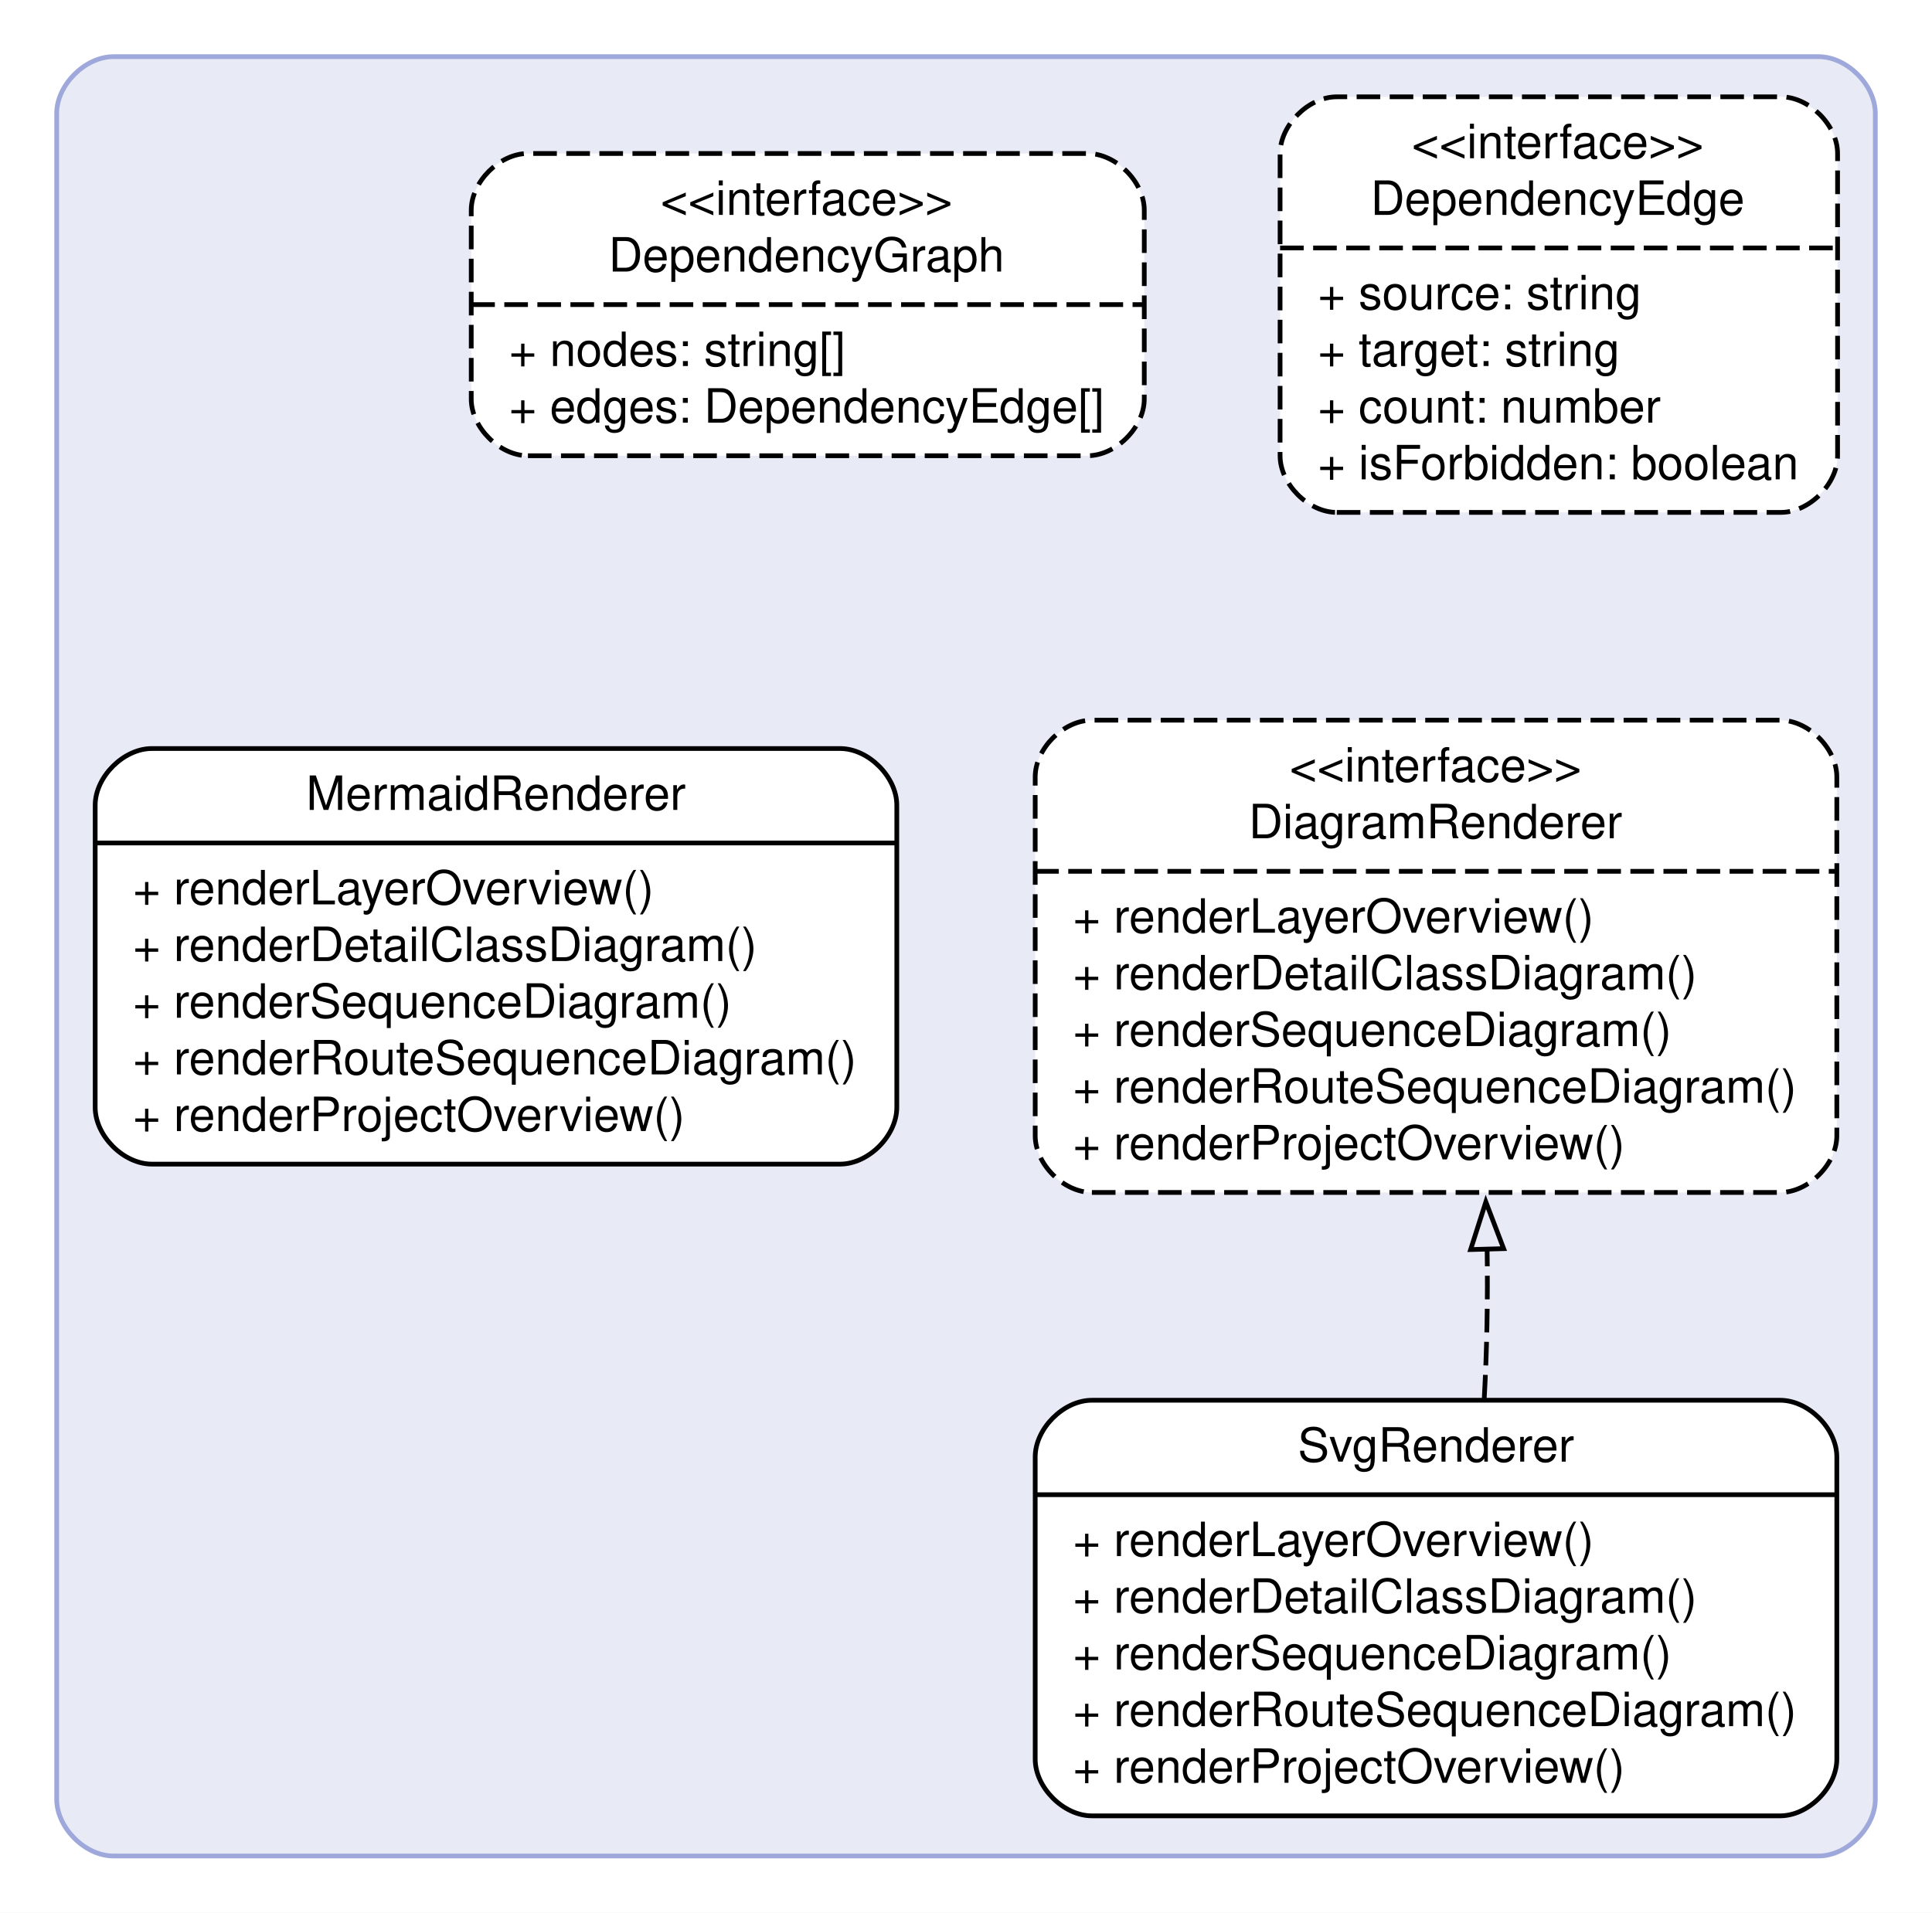
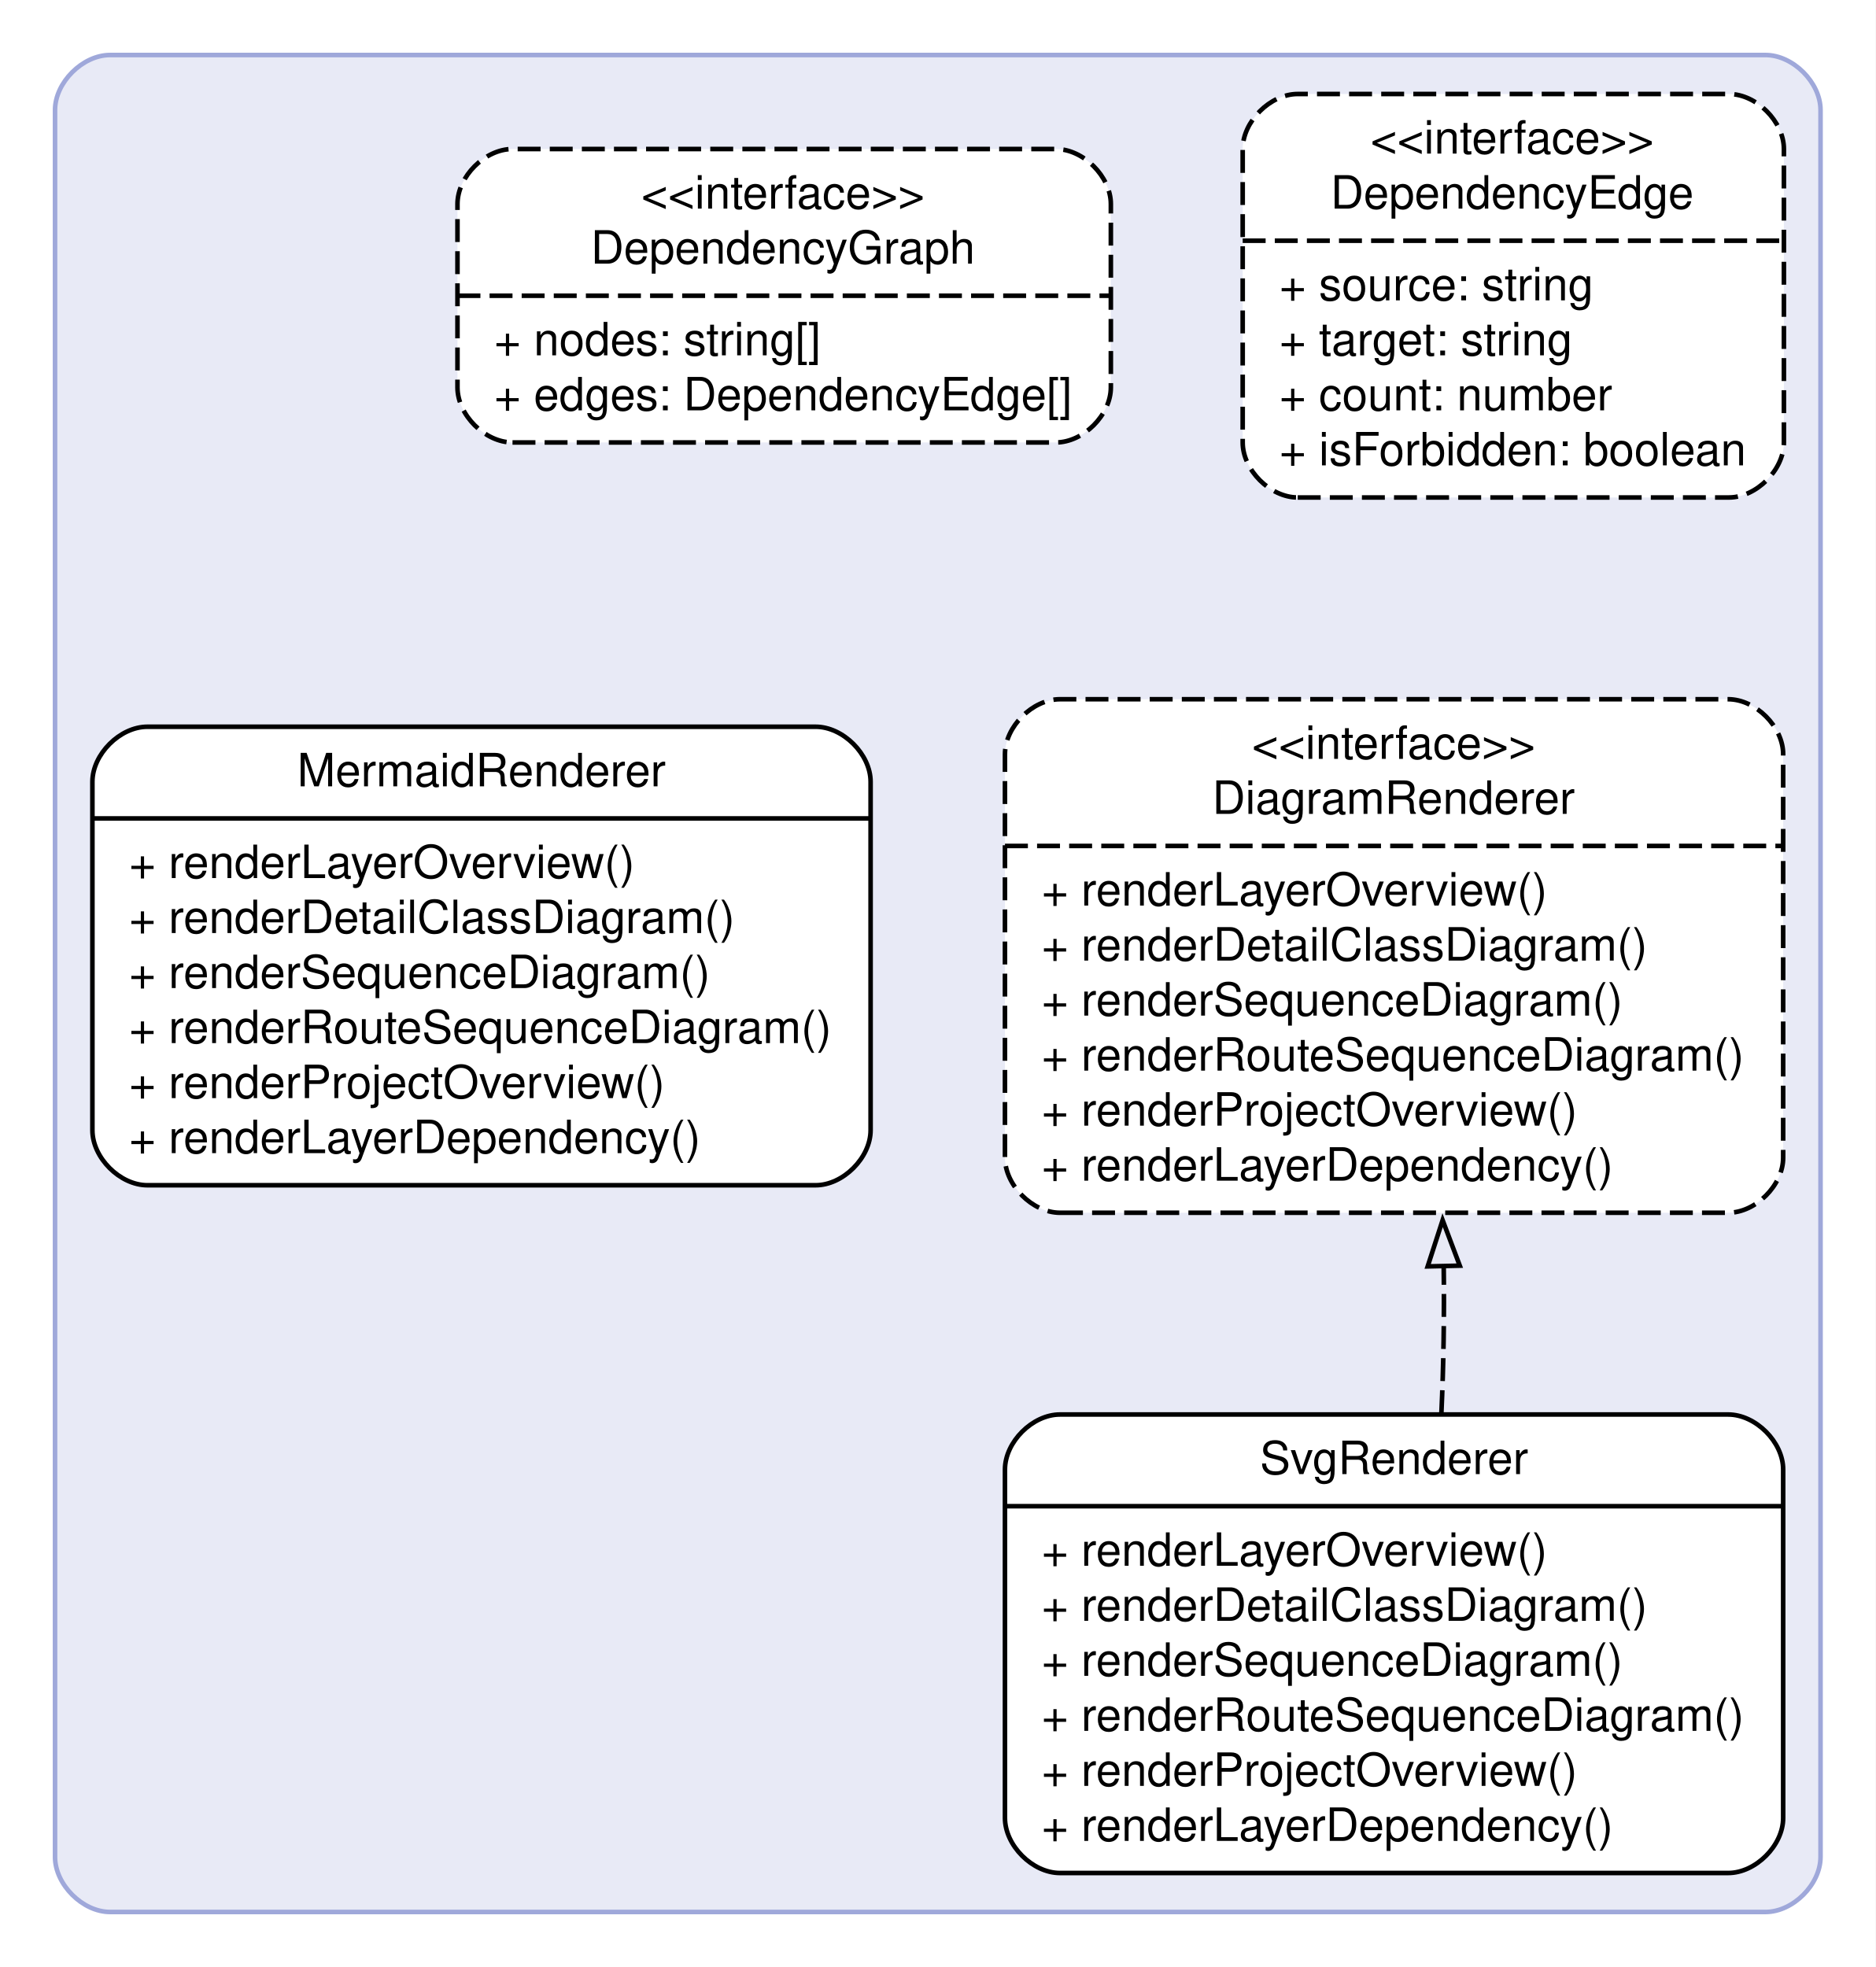
- <svg xmlns="http://www.w3.org/2000/svg" width="409pt" height="405pt" viewBox="0.00 0.00 409.00 405.00">
-   <g id="graph0" class="graph" transform="scale(1 1) rotate(0) translate(4 401)">
-     <polygon fill="white" stroke="none" points="-4,4 -4,-401 405,-401 405,4 -4,4" />
+ <svg xmlns="http://www.w3.org/2000/svg" width="409pt" height="429pt" viewBox="0.00 0.00 409.00 429.00">
+   <g id="graph0" class="graph" transform="scale(1 1) rotate(0) translate(4 425)">
+     <polygon fill="white" stroke="none" points="-4,4 -4,-425 405,-425 405,4 -4,4" />
    <g id="clust1" class="cluster">
-       <path fill="#e8eaf6" stroke="#9fa8da" d="M20,-8C20,-8 381,-8 381,-8 387,-8 393,-14 393,-20 393,-20 393,-377 393,-377 393,-383 387,-389 381,-389 381,-389 20,-389 20,-389 14,-389 8,-383 8,-377 8,-377 8,-20 8,-20 8,-14 14,-8 20,-8" />
+       <path fill="#e8eaf6" stroke="#9fa8da" d="M20,-8C20,-8 381,-8 381,-8 387,-8 393,-14 393,-20 393,-20 393,-401 393,-401 393,-407 387,-413 381,-413 381,-413 20,-413 20,-413 14,-413 8,-407 8,-401 8,-401 8,-20 8,-20 8,-14 14,-8 20,-8" />
    </g>
    <g id="node1" class="node">
-       <path fill="white" stroke="black" stroke-dasharray="5,2" d="M107.76,-304.5C107.76,-304.5 226.24,-304.5 226.24,-304.5 232.24,-304.5 238.24,-310.5 238.24,-316.5 238.24,-316.5 238.24,-356.5 238.24,-356.5 238.24,-362.5 232.24,-368.5 226.24,-368.5 226.24,-368.5 107.76,-368.5 107.76,-368.5 101.76,-368.5 95.76,-362.5 95.76,-356.5 95.76,-356.5 95.76,-316.5 95.76,-316.5 95.76,-310.5 101.76,-304.5 107.76,-304.5" />
-       <text xml:space="preserve" text-anchor="middle" x="166.73" y="-355.5" font-family="Helvetica,sans-Serif" font-size="10.00">&lt;&lt;interface&gt;&gt;</text>
-       <text xml:space="preserve" text-anchor="middle" x="166.73" y="-343.5" font-family="Helvetica,sans-Serif" font-size="10.00">DependencyGraph</text>
-       <polyline fill="none" stroke="black" stroke-dasharray="5,2" points="95.76,-336.5 238.24,-336.5" />
-       <text xml:space="preserve" text-anchor="start" x="103.76" y="-323.5" font-family="Helvetica,sans-Serif" font-size="10.00">+ nodes: string[]</text>
-       <text xml:space="preserve" text-anchor="start" x="103.76" y="-311.5" font-family="Helvetica,sans-Serif" font-size="10.00">+ edges: DependencyEdge[]</text>
+       <path fill="white" stroke="black" stroke-dasharray="5,2" d="M107.76,-328.5C107.76,-328.5 226.24,-328.5 226.24,-328.5 232.24,-328.5 238.24,-334.5 238.24,-340.5 238.24,-340.5 238.24,-380.5 238.24,-380.5 238.24,-386.5 232.24,-392.5 226.24,-392.5 226.24,-392.5 107.76,-392.5 107.76,-392.5 101.76,-392.5 95.76,-386.5 95.76,-380.5 95.76,-380.5 95.76,-340.5 95.76,-340.5 95.76,-334.5 101.76,-328.5 107.76,-328.5" />
+       <text xml:space="preserve" text-anchor="middle" x="166.73" y="-379.5" font-family="Helvetica,sans-Serif" font-size="10.00">&lt;&lt;interface&gt;&gt;</text>
+       <text xml:space="preserve" text-anchor="middle" x="166.73" y="-367.5" font-family="Helvetica,sans-Serif" font-size="10.00">DependencyGraph</text>
+       <polyline fill="none" stroke="black" stroke-dasharray="5,2" points="95.76,-360.5 238.24,-360.5" />
+       <text xml:space="preserve" text-anchor="start" x="103.76" y="-347.5" font-family="Helvetica,sans-Serif" font-size="10.00">+ nodes: string[]</text>
+       <text xml:space="preserve" text-anchor="start" x="103.76" y="-335.5" font-family="Helvetica,sans-Serif" font-size="10.00">+ edges: DependencyEdge[]</text>
    </g>
    <g id="node3" class="node">
-       <path fill="white" stroke="black" stroke-dasharray="5,2" d="M227.15,-148.5C227.15,-148.5 372.85,-148.5 372.85,-148.5 378.85,-148.5 384.85,-154.5 384.85,-160.5 384.85,-160.5 384.85,-236.5 384.85,-236.5 384.85,-242.5 378.85,-248.5 372.85,-248.5 372.85,-248.5 227.15,-248.5 227.15,-248.5 221.15,-248.5 215.15,-242.5 215.15,-236.5 215.15,-236.5 215.15,-160.5 215.15,-160.5 215.15,-154.5 221.15,-148.5 227.15,-148.5" />
-       <text xml:space="preserve" text-anchor="middle" x="299.89" y="-235.5" font-family="Helvetica,sans-Serif" font-size="10.00">&lt;&lt;interface&gt;&gt;</text>
-       <text xml:space="preserve" text-anchor="middle" x="299.89" y="-223.5" font-family="Helvetica,sans-Serif" font-size="10.00">DiagramRenderer</text>
-       <polyline fill="none" stroke="black" stroke-dasharray="5,2" points="215.15,-216.5 384.85,-216.5" />
-       <text xml:space="preserve" text-anchor="start" x="223.15" y="-203.5" font-family="Helvetica,sans-Serif" font-size="10.00">+ renderLayerOverview()</text>
-       <text xml:space="preserve" text-anchor="start" x="223.15" y="-191.5" font-family="Helvetica,sans-Serif" font-size="10.00">+ renderDetailClassDiagram()</text>
-       <text xml:space="preserve" text-anchor="start" x="223.15" y="-179.5" font-family="Helvetica,sans-Serif" font-size="10.00">+ renderSequenceDiagram()</text>
-       <text xml:space="preserve" text-anchor="start" x="223.15" y="-167.5" font-family="Helvetica,sans-Serif" font-size="10.00">+ renderRouteSequenceDiagram()</text>
-       <text xml:space="preserve" text-anchor="start" x="223.15" y="-155.5" font-family="Helvetica,sans-Serif" font-size="10.00">+ renderProjectOverview()</text>
+       <path fill="white" stroke="black" stroke-dasharray="5,2" d="M227.15,-160.5C227.15,-160.5 372.85,-160.5 372.85,-160.5 378.85,-160.5 384.85,-166.5 384.85,-172.5 384.85,-172.5 384.85,-260.5 384.85,-260.5 384.85,-266.5 378.85,-272.5 372.85,-272.5 372.85,-272.5 227.15,-272.5 227.15,-272.5 221.15,-272.5 215.15,-266.5 215.15,-260.5 215.15,-260.5 215.15,-172.5 215.15,-172.5 215.15,-166.5 221.15,-160.5 227.15,-160.5" />
+       <text xml:space="preserve" text-anchor="middle" x="299.89" y="-259.5" font-family="Helvetica,sans-Serif" font-size="10.00">&lt;&lt;interface&gt;&gt;</text>
+       <text xml:space="preserve" text-anchor="middle" x="299.89" y="-247.5" font-family="Helvetica,sans-Serif" font-size="10.00">DiagramRenderer</text>
+       <polyline fill="none" stroke="black" stroke-dasharray="5,2" points="215.15,-240.5 384.85,-240.5" />
+       <text xml:space="preserve" text-anchor="start" x="223.15" y="-227.5" font-family="Helvetica,sans-Serif" font-size="10.00">+ renderLayerOverview()</text>
+       <text xml:space="preserve" text-anchor="start" x="223.15" y="-215.5" font-family="Helvetica,sans-Serif" font-size="10.00">+ renderDetailClassDiagram()</text>
+       <text xml:space="preserve" text-anchor="start" x="223.15" y="-203.5" font-family="Helvetica,sans-Serif" font-size="10.00">+ renderSequenceDiagram()</text>
+       <text xml:space="preserve" text-anchor="start" x="223.15" y="-191.5" font-family="Helvetica,sans-Serif" font-size="10.00">+ renderRouteSequenceDiagram()</text>
+       <text xml:space="preserve" text-anchor="start" x="223.15" y="-179.5" font-family="Helvetica,sans-Serif" font-size="10.00">+ renderProjectOverview()</text>
+       <text xml:space="preserve" text-anchor="start" x="223.15" y="-167.5" font-family="Helvetica,sans-Serif" font-size="10.00">+ renderLayerDependency()</text>
    </g>
    <g id="node2" class="node">
-       <path fill="white" stroke="black" stroke-dasharray="5,2" d="M278.99,-292.5C278.99,-292.5 373.01,-292.5 373.01,-292.5 379.01,-292.5 385.01,-298.5 385.01,-304.5 385.01,-304.5 385.01,-368.5 385.01,-368.5 385.01,-374.5 379.01,-380.5 373.01,-380.5 373.01,-380.5 278.99,-380.5 278.99,-380.5 272.99,-380.5 266.99,-374.5 266.99,-368.5 266.99,-368.5 266.99,-304.5 266.99,-304.5 266.99,-298.5 272.99,-292.5 278.99,-292.5" />
-       <text xml:space="preserve" text-anchor="middle" x="325.75" y="-367.5" font-family="Helvetica,sans-Serif" font-size="10.00">&lt;&lt;interface&gt;&gt;</text>
-       <text xml:space="preserve" text-anchor="middle" x="325.75" y="-355.5" font-family="Helvetica,sans-Serif" font-size="10.00">DependencyEdge</text>
-       <polyline fill="none" stroke="black" stroke-dasharray="5,2" points="266.99,-348.5 385.01,-348.5" />
-       <text xml:space="preserve" text-anchor="start" x="274.99" y="-335.5" font-family="Helvetica,sans-Serif" font-size="10.00">+ source: string</text>
-       <text xml:space="preserve" text-anchor="start" x="274.99" y="-323.5" font-family="Helvetica,sans-Serif" font-size="10.00">+ target: string</text>
-       <text xml:space="preserve" text-anchor="start" x="274.99" y="-311.5" font-family="Helvetica,sans-Serif" font-size="10.00">+ count: number</text>
-       <text xml:space="preserve" text-anchor="start" x="274.99" y="-299.5" font-family="Helvetica,sans-Serif" font-size="10.00">+ isForbidden: boolean</text>
+       <path fill="white" stroke="black" stroke-dasharray="5,2" d="M278.99,-316.5C278.99,-316.5 373.01,-316.5 373.01,-316.5 379.01,-316.5 385.01,-322.5 385.01,-328.5 385.01,-328.5 385.01,-392.5 385.01,-392.5 385.01,-398.5 379.01,-404.5 373.01,-404.5 373.01,-404.5 278.99,-404.5 278.99,-404.5 272.99,-404.5 266.99,-398.5 266.99,-392.5 266.99,-392.5 266.99,-328.5 266.99,-328.5 266.99,-322.5 272.99,-316.5 278.99,-316.5" />
+       <text xml:space="preserve" text-anchor="middle" x="325.75" y="-391.5" font-family="Helvetica,sans-Serif" font-size="10.00">&lt;&lt;interface&gt;&gt;</text>
+       <text xml:space="preserve" text-anchor="middle" x="325.75" y="-379.5" font-family="Helvetica,sans-Serif" font-size="10.00">DependencyEdge</text>
+       <polyline fill="none" stroke="black" stroke-dasharray="5,2" points="266.99,-372.5 385.01,-372.5" />
+       <text xml:space="preserve" text-anchor="start" x="274.99" y="-359.5" font-family="Helvetica,sans-Serif" font-size="10.00">+ source: string</text>
+       <text xml:space="preserve" text-anchor="start" x="274.99" y="-347.5" font-family="Helvetica,sans-Serif" font-size="10.00">+ target: string</text>
+       <text xml:space="preserve" text-anchor="start" x="274.99" y="-335.5" font-family="Helvetica,sans-Serif" font-size="10.00">+ count: number</text>
+       <text xml:space="preserve" text-anchor="start" x="274.99" y="-323.5" font-family="Helvetica,sans-Serif" font-size="10.00">+ isForbidden: boolean</text>
    </g>
    <g id="node5" class="node">
-       <path fill="white" stroke="black" d="M227.15,-16.5C227.15,-16.5 372.85,-16.5 372.85,-16.5 378.85,-16.5 384.85,-22.5 384.85,-28.5 384.85,-28.5 384.85,-92.5 384.85,-92.5 384.85,-98.5 378.85,-104.5 372.85,-104.5 372.85,-104.5 227.15,-104.5 227.15,-104.5 221.15,-104.5 215.15,-98.5 215.15,-92.5 215.15,-92.5 215.15,-28.5 215.15,-28.5 215.15,-22.5 221.15,-16.5 227.15,-16.5" />
-       <text xml:space="preserve" text-anchor="middle" x="300" y="-91.5" font-family="Helvetica,sans-Serif" font-size="10.00">SvgRenderer</text>
-       <polyline fill="none" stroke="black" points="215.15,-84.5 384.85,-84.5" />
-       <text xml:space="preserve" text-anchor="start" x="223.15" y="-71.5" font-family="Helvetica,sans-Serif" font-size="10.00">+ renderLayerOverview()</text>
-       <text xml:space="preserve" text-anchor="start" x="223.15" y="-59.5" font-family="Helvetica,sans-Serif" font-size="10.00">+ renderDetailClassDiagram()</text>
-       <text xml:space="preserve" text-anchor="start" x="223.15" y="-47.5" font-family="Helvetica,sans-Serif" font-size="10.00">+ renderSequenceDiagram()</text>
-       <text xml:space="preserve" text-anchor="start" x="223.15" y="-35.5" font-family="Helvetica,sans-Serif" font-size="10.00">+ renderRouteSequenceDiagram()</text>
-       <text xml:space="preserve" text-anchor="start" x="223.15" y="-23.5" font-family="Helvetica,sans-Serif" font-size="10.00">+ renderProjectOverview()</text>
+       <path fill="white" stroke="black" d="M227.15,-16.5C227.15,-16.5 372.85,-16.5 372.85,-16.5 378.85,-16.5 384.85,-22.5 384.85,-28.5 384.85,-28.5 384.85,-104.5 384.85,-104.5 384.85,-110.5 378.85,-116.5 372.85,-116.5 372.85,-116.5 227.15,-116.5 227.15,-116.5 221.15,-116.5 215.15,-110.5 215.15,-104.5 215.15,-104.5 215.15,-28.5 215.15,-28.5 215.15,-22.5 221.15,-16.5 227.15,-16.5" />
+       <text xml:space="preserve" text-anchor="middle" x="300" y="-103.5" font-family="Helvetica,sans-Serif" font-size="10.00">SvgRenderer</text>
+       <polyline fill="none" stroke="black" points="215.15,-96.5 384.85,-96.5" />
+       <text xml:space="preserve" text-anchor="start" x="223.15" y="-83.5" font-family="Helvetica,sans-Serif" font-size="10.00">+ renderLayerOverview()</text>
+       <text xml:space="preserve" text-anchor="start" x="223.15" y="-71.5" font-family="Helvetica,sans-Serif" font-size="10.00">+ renderDetailClassDiagram()</text>
+       <text xml:space="preserve" text-anchor="start" x="223.15" y="-59.5" font-family="Helvetica,sans-Serif" font-size="10.00">+ renderSequenceDiagram()</text>
+       <text xml:space="preserve" text-anchor="start" x="223.15" y="-47.5" font-family="Helvetica,sans-Serif" font-size="10.00">+ renderRouteSequenceDiagram()</text>
+       <text xml:space="preserve" text-anchor="start" x="223.15" y="-35.5" font-family="Helvetica,sans-Serif" font-size="10.00">+ renderProjectOverview()</text>
+       <text xml:space="preserve" text-anchor="start" x="223.15" y="-23.5" font-family="Helvetica,sans-Serif" font-size="10.00">+ renderLayerDependency()</text>
    </g>
    <g id="node4" class="node">
-       <path fill="white" stroke="black" d="M28.15,-154.5C28.15,-154.5 173.85,-154.5 173.85,-154.5 179.85,-154.5 185.85,-160.5 185.85,-166.5 185.85,-166.5 185.85,-230.5 185.85,-230.5 185.85,-236.5 179.85,-242.5 173.85,-242.5 173.85,-242.5 28.15,-242.5 28.15,-242.5 22.15,-242.5 16.15,-236.5 16.15,-230.5 16.15,-230.5 16.15,-166.5 16.15,-166.5 16.15,-160.5 22.15,-154.5 28.15,-154.5" />
-       <text xml:space="preserve" text-anchor="middle" x="101" y="-229.5" font-family="Helvetica,sans-Serif" font-size="10.00">MermaidRenderer</text>
-       <polyline fill="none" stroke="black" points="16.15,-222.5 185.85,-222.5" />
-       <text xml:space="preserve" text-anchor="start" x="24.15" y="-209.5" font-family="Helvetica,sans-Serif" font-size="10.00">+ renderLayerOverview()</text>
-       <text xml:space="preserve" text-anchor="start" x="24.15" y="-197.5" font-family="Helvetica,sans-Serif" font-size="10.00">+ renderDetailClassDiagram()</text>
-       <text xml:space="preserve" text-anchor="start" x="24.15" y="-185.5" font-family="Helvetica,sans-Serif" font-size="10.00">+ renderSequenceDiagram()</text>
-       <text xml:space="preserve" text-anchor="start" x="24.15" y="-173.5" font-family="Helvetica,sans-Serif" font-size="10.00">+ renderRouteSequenceDiagram()</text>
-       <text xml:space="preserve" text-anchor="start" x="24.15" y="-161.5" font-family="Helvetica,sans-Serif" font-size="10.00">+ renderProjectOverview()</text>
+       <path fill="white" stroke="black" d="M28.15,-166.5C28.15,-166.5 173.85,-166.5 173.85,-166.5 179.85,-166.5 185.85,-172.5 185.85,-178.5 185.85,-178.5 185.85,-254.5 185.85,-254.5 185.85,-260.5 179.85,-266.5 173.85,-266.5 173.85,-266.5 28.15,-266.5 28.15,-266.5 22.15,-266.5 16.15,-260.5 16.15,-254.5 16.15,-254.5 16.15,-178.5 16.15,-178.5 16.15,-172.5 22.15,-166.5 28.15,-166.5" />
+       <text xml:space="preserve" text-anchor="middle" x="101" y="-253.5" font-family="Helvetica,sans-Serif" font-size="10.00">MermaidRenderer</text>
+       <polyline fill="none" stroke="black" points="16.15,-246.5 185.85,-246.5" />
+       <text xml:space="preserve" text-anchor="start" x="24.15" y="-233.5" font-family="Helvetica,sans-Serif" font-size="10.00">+ renderLayerOverview()</text>
+       <text xml:space="preserve" text-anchor="start" x="24.15" y="-221.5" font-family="Helvetica,sans-Serif" font-size="10.00">+ renderDetailClassDiagram()</text>
+       <text xml:space="preserve" text-anchor="start" x="24.15" y="-209.5" font-family="Helvetica,sans-Serif" font-size="10.00">+ renderSequenceDiagram()</text>
+       <text xml:space="preserve" text-anchor="start" x="24.15" y="-197.5" font-family="Helvetica,sans-Serif" font-size="10.00">+ renderRouteSequenceDiagram()</text>
+       <text xml:space="preserve" text-anchor="start" x="24.15" y="-185.5" font-family="Helvetica,sans-Serif" font-size="10.00">+ renderProjectOverview()</text>
+       <text xml:space="preserve" text-anchor="start" x="24.15" y="-173.5" font-family="Helvetica,sans-Serif" font-size="10.00">+ renderLayerDependency()</text>
    </g>
    <g id="edge4" class="edge">
-       <path fill="none" stroke="black" stroke-dasharray="5,2" d="M310.21,-104.88C310.78,-114.96 310.98,-125.88 310.82,-136.57" />
-       <polygon fill="none" stroke="black" points="307.33,-136.41 310.55,-146.5 314.32,-136.6 307.33,-136.41" />
+       <path fill="none" stroke="black" stroke-dasharray="5,2" d="M310.32,-116.8C310.8,-127.18 310.97,-138.28 310.82,-149.17" />
+       <polygon fill="none" stroke="black" points="307.33,-148.8 310.59,-158.88 314.33,-148.96 307.33,-148.8" />
    </g>
  </g>
</svg>
